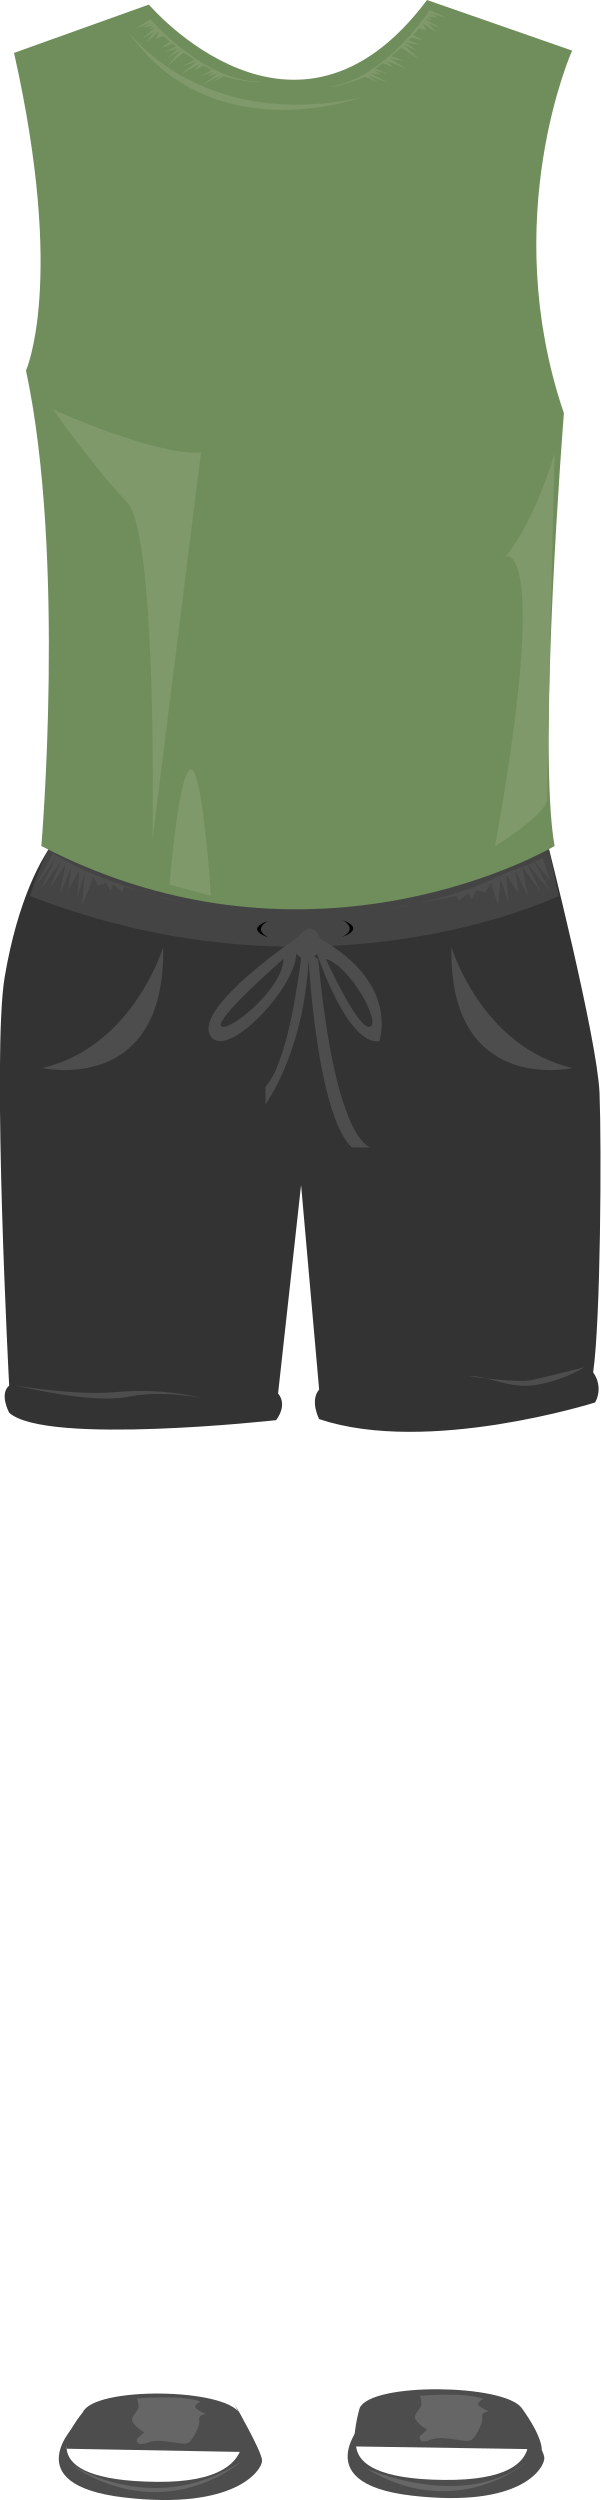
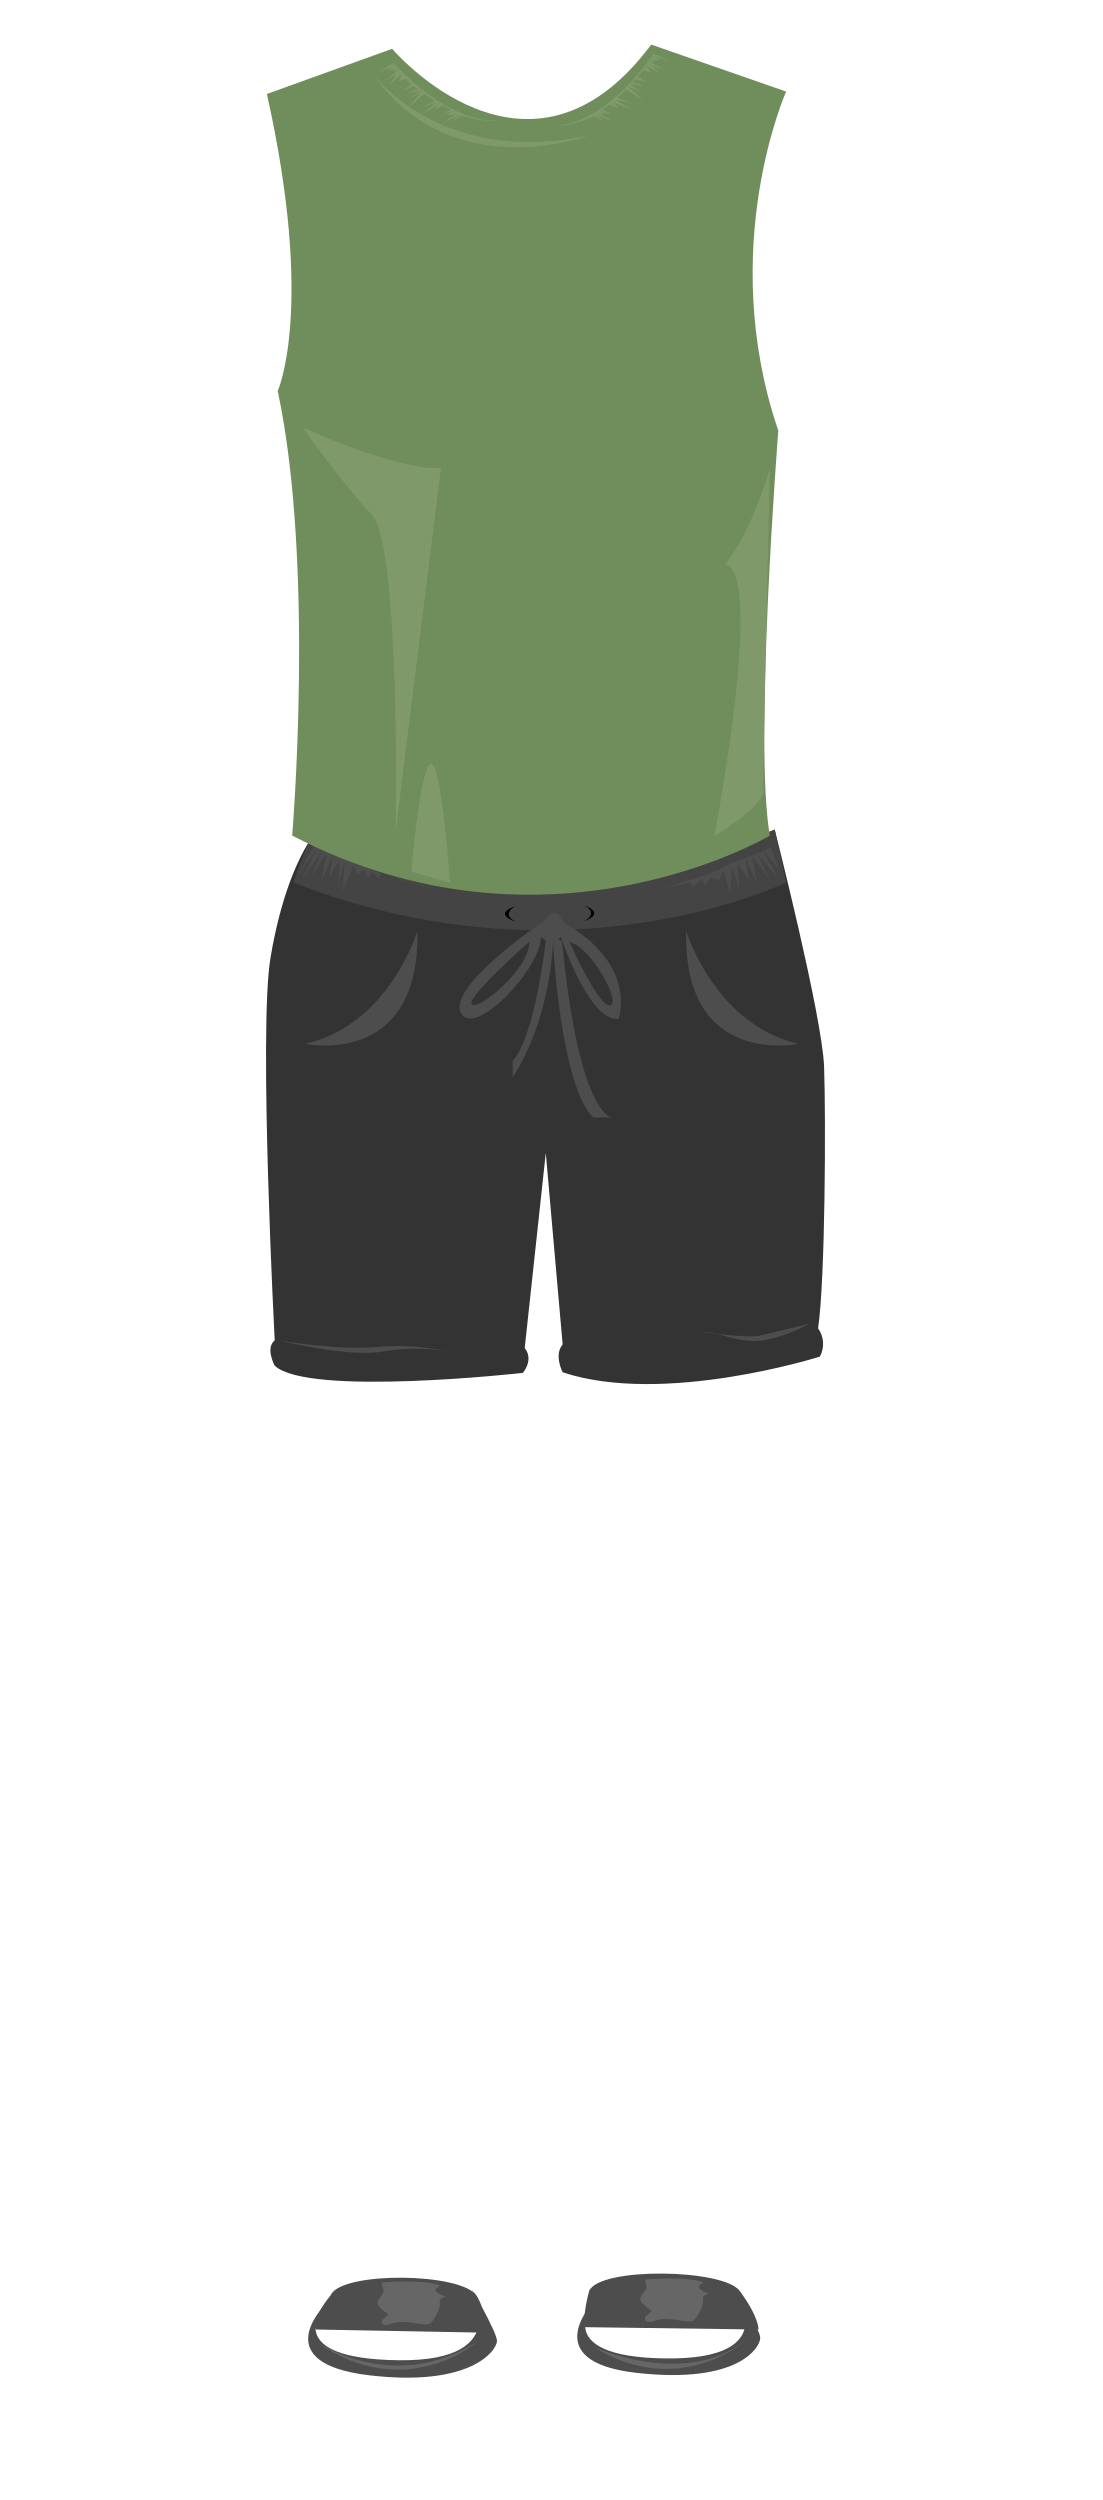
- <svg xmlns="http://www.w3.org/2000/svg" viewBox="0 0 187.89 782.18">
-   <defs>
-     <style>.cls-1{fill:#333;}.cls-2{fill:#444;}.cls-3{fill:#4d4d4d;}.cls-4{fill:#708e5c;}.cls-5{fill:#7f996a;}.cls-6{fill:#666;}</style>
-   </defs>
-   <g id="Layer_2" data-name="Layer 2">
+ <svg xmlns="http://www.w3.org/2000/svg" version="1.1" id="Layer_1" x="0px" y="0px" viewBox="0 0 183 415" style="enable-background:new 0 0 183 415;" xml:space="preserve">
+   <style type="text/css">
+ 	.st0{fill:none;}
+ 	.st1{fill:#333333;}
+ 	.st2{fill:#444444;}
+ 	.st3{fill:#4D4D4D;}
+ 	.st4{fill:#708E5C;}
+ 	.st5{fill:#7F996A;}
+ 	.st6{fill:#666666;}
+ </style>
+   <g id="Layer_2_1_">
    <g id="scb">
-       <g id="scb-2" data-name="scb">
+       <g id="scb-2">
+         <rect class="st0" width="183" height="415" />
        <g id="scbpants">
-           <path class="cls-1" d="M17.83,262.17s59,42.7,153.19.45c0,0,15.9,62.42,16.56,79.42s.34,71.33-2,87.33a8.75,8.75,0,0,1,.63,9.42S133.79,455.37,99.85,444c0,0-3-5.75,0-9.25l-5.65-64L87,436s3.21,3.16-.62,8.33c0,0-72.17,8-83.51-2.33,0,0-3.16-5.84,0-8.5,0,0-5.48-103.69-1.4-127.84S13.07,267.81,17.83,262.17Z" />
-           <path class="cls-2" d="M17.83,262.17S82,302.46,171,262.62l3.81,17.68s-73.76,35.77-165.5,0C9.33,280.3,14.82,263.81,17.83,262.17Z" />
-           <path class="cls-3" d="M51.06,296.3s-9.34,31.22-37.84,37.86C13.22,334.16,51.91,342.8,51.06,296.3Z" />
-           <path class="cls-3" d="M141.23,296.3s9.35,31.22,37.85,37.86C179.08,334.16,140.39,342.8,141.23,296.3Z" />
-           <path class="cls-3" d="M100.18,293.75s-2-7-7-.5c0,0-32,21.5-27.5,30.5s27-14.75,27-25.37a6.46,6.46,0,0,0,1.54,1.24C93.16,308.26,89.63,333,83.06,340v5.5s12-16.2,13.5-45.32h0c.08,1.49,2.68,48.48,13.5,58.82h6s-11-.71-16.5-58.86l-1.21-.85a5.24,5.24,0,0,0,.83-.9s9.5,28.86,19.5,27.36C118.68,325.74,125.18,307.75,100.18,293.75ZM69.18,321c-1.75-2.5,19.5-21,19.5-21C88.68,309.5,70.93,323.5,69.18,321Zm46.5.29c-3.75.78-13.75-21.29-13.75-21.29C109.93,302.5,119.44,320.51,115.68,321.29Z" />
-           <path d="M84,288.09s-5.32,2.52,0,5.21C84,293.3,76,290.89,84,288.09Z" />
-           <path d="M107.19,287.88s5,2.52,0,5.21C107.19,293.09,114.67,290.67,107.19,287.88Z" />
-           <path class="cls-3" d="M59.09,283s-18.78-4.37-32.19-10.49a81.58,81.58,0,0,1-10.33-5.49l-5.68,10.65,6.54-9.23-4.8,10,6.44-9-3.86,9.12,5.25-8.25-1.67,9.27,3.55-8.19-1,7,3.44-5.92-.55,8,2.24-7.19-.7,9.88,3.43-8.69,1.51,2.63,2.5-1,1.34,2.69.87-2L38.22,279l.66-1.52Z" />
-           <path class="cls-3" d="M120.37,284.52s20.89-2.84,35.85-10.45c4.17-2.12,10.17-3.41,13.53-5.7l2.49,7.23L166.77,269l5.3,9.71-7.13-8.55,4.25,8.94-5.8-7.92,1.82,9.32-3.92-8,1,7.06-3.81-5.71.58,8.18-2.46-7.12-.69,8.37-2.35-6.89-1.69,2.84-2.78-.79-1.5,2.88-1-1.94-3.07,2.44-.73-1.49Z" />
-           <path class="cls-3" d="M4.39,433.37s24.19,6,35.53,3.67,24,.54,24,.54a82.71,82.71,0,0,0-26.67-2.11C23.4,436.87,4.39,433.37,4.39,433.37Z" />
-           <path class="cls-3" d="M182.83,427.79a43.89,43.89,0,0,1-15.5,5.58c-8.5,1.17-15.5-3.25-20.5-2.79,0,0,15,2.21,19.5,1.21S182.83,427.79,182.83,427.79Z" />
+           <path class="st1" d="M52.9,137.5c0,0,29.1,21.2,75.7,0.2c0,0,7.9,31,8.2,39.4s0.2,35.4-1,43.4c1,1.4,1.1,3.2,0.3,4.7      c0,0-25.9,8.2-42.7,2.6c0,0-1.5-2.9,0-4.6l-2.8-31.8l-3.5,32.4c0,0,1.6,1.6-0.3,4.1c0,0-35.7,4-41.2-1.2c0,0-1.6-2.9,0-4.2      c0,0-2.7-51.5-0.7-63.5S50.5,140.3,52.9,137.5z" />
+           <path class="st2" d="M52.9,137.5c0,0,31.7,20,75.7,0.2l1.9,8.8c0,0-36.4,17.8-81.8,0C48.7,146.5,51.4,138.3,52.9,137.5z" />
+           <path class="st3" d="M69.3,154.5c0,0-4.6,15.6-18.7,18.8C50.6,173.2,69.7,177.5,69.3,154.5z" />
+           <path class="st3" d="M113.9,154.5c0,0,4.6,15.5,18.7,18.8C132.6,173.2,113.4,177.5,113.9,154.5z" />
+           <path class="st3" d="M93.6,153.2c0,0-1-3.5-3.5-0.2c0,0-15.8,10.7-13.6,15.1s13.3-7.3,13.3-12.6c0.2,0.2,0.5,0.5,0.8,0.6      c-0.5,4.3-2.3,16.6-5.5,20v2.7c0,0,5.9-8,6.7-22.5l0,0c0,0.7,1.3,24.1,6.7,29.2h3c0,0-5.4-0.4-8.2-29.2l-0.6-0.4      c0.2-0.1,0.3-0.3,0.4-0.4c0,0,4.7,14.3,9.6,13.6C102.7,169.1,105.9,160.1,93.6,153.2z M78.3,166.7c-0.9-1.2,9.6-10.4,9.6-10.4      C87.9,161,79.1,168,78.3,166.7z M101.3,166.9c-1.9,0.4-6.8-10.6-6.8-10.6C98.4,157.5,103.1,166.5,101.3,166.9L101.3,166.9z" />
+           <path d="M85.6,150.4c0,0-2.6,1.3,0,2.6C85.6,153,81.6,151.8,85.6,150.4z" />
+           <path d="M97,150.3c0,0,2.5,1.2,0,2.6C97,152.9,100.7,151.7,97,150.3z" />
+           <path class="st3" d="M73.3,147.9c-5.4-1.3-10.8-3-15.9-5.2c-1.8-0.8-3.5-1.7-5.1-2.7l-2.8,5.3l3.2-4.6l-2.4,5l3.2-4.5l-1.9,4.5      l2.6-4.1l-0.8,4.6l1.8-4.1l-0.5,3.5l1.7-2.9l-0.3,4l1.1-3.6l-0.3,4.9l1.7-4.3l0.7,1.3l1.2-0.5l0.7,1.3l0.4-1l1.4,1l0.3-0.8      L73.3,147.9z" />
+           <path class="st3" d="M103.6,148.6c0,0,10.3-1.4,17.7-5.2c2.1-1.1,5-1.7,6.7-2.8l1.2,3.6l-2.7-3.3l2.6,4.8l-3.5-4.2l2.1,4.4      l-2.9-3.9l0.9,4.6l-1.9-4l0.5,3.5l-1.9-2.8l0.3,4.1l-1.2-3.5l-0.3,4.2l-1.1-3.4l-0.8,1.4l-1.4-0.4L117,147l-0.5-1l-1.5,1.2      l-0.4-0.7L103.6,148.6z" />
+           <path class="st3" d="M46.3,222.5c0,0,11.9,3,17.5,1.8c3.9-0.6,8-0.6,11.9,0.3c-4.3-1-8.8-1.4-13.2-1      C55.7,224.2,46.3,222.5,46.3,222.5z" />
+           <path class="st3" d="M134.4,219.7c-2.4,1.4-5,2.3-7.7,2.8c-4.2,0.6-7.7-1.6-10.1-1.4c0,0,7.4,1.1,9.6,0.6      S134.4,219.7,134.4,219.7z" />
        </g>
        <g id="scbshirt">
-           <path class="cls-4" d="M4.39,16.55,46.58,1.43S92.28,55.3,133.6,0L179,15.83s-23.4,52.28-2.57,113.46c0,0-8.38,105.2-2.91,135.41,0,0-74.93,44.54-160.59,0,0,0,7.73-90.23-4.8-148.78C8.12,115.92,20.58,88.54,4.39,16.55Z" />
-           <path class="cls-5" d="M16.56,128.12s32.14,14.5,46.32,13.5l-15.16,121s1.66-95.5-8-105.5S16.56,128.12,16.56,128.12Z" />
-           <path class="cls-5" d="M53.07,276.75s2.77-35.06,6.55-36.06S66,280.3,66,280.3Z" />
-           <path class="cls-5" d="M39.72,9.38S62.27,41.29,112.8,30.54C112.8,30.54,65.87,47.73,39.72,9.38Z" />
-           <path class="cls-5" d="M81.75,25.44S67,27.55,47,6L42.12,9.19l4.8-2L44.83,8.61l2.94-.52-1.3,1.09,2.07-.55-4.17,3.51,3.74-2.2-2.35,3.39,4-3.49-.93,2.33,2.25-.91,2,1.73-2.66,2.1,3.44-1.35,1.15.73-3.64,1.86,4.52-1.27-3.44,3.1,4.14-2.5L52.18,20.9l5.19-4.43,3.46,2.21-3.9,2.09,4.44-1.42-4.87,4L62.37,20l-1.53,2.08,2.83-1.52,2.55,1.34-3.37,2L67,22.35l-2.19,1.56,3.16-.82-4.67,3.47,5.77-3-2.5,2.31,3.34-2,1.55.42S79,26.31,81.75,25.44Z" />
-           <path class="cls-5" d="M102.63,27.13s14.9.09,31.84-24l5.21,2.49-5-1.32,2.26,1.11-3-.12,1.44.91L133.25,6l4.61,2.91-4-1.67,2.78,3-4.42-2.92,1.23,2.19-2.35-.6-1.73,2,2.92,1.72-3.59-.88-1,.89L131.52,14l-4.65-.64L130.7,16,126.26,14l5,4.6-5.75-3.68-3.12,2.66,4.14,1.54-4.59-.8,5.36,3.26-6.27-2.51,1.81,1.85-3-1.12-2.36,1.67L121.14,23l-4.27-.95,2.38,1.24L116,22.93l5.09,2.8L115,23.55l2.79,1.94L114.2,24l-1.48.63S105.5,27.61,102.63,27.13Z" />
-           <path class="cls-5" d="M173.51,141.9s-5.93,20.8-15.26,32.14c0,0,13.95-5.34-3.36,90.66,0,0,16.61-10.08,16.34-15S173.51,141.9,173.51,141.9Z" />
+           <path class="st4" d="M44.3,15.6l20.8-7.5c0,0,22.6,26.7,43-0.7l22.4,7.8c0,0-11.6,26-1.3,56.3c0,0-4.1,52.2-1.4,67.2      c0,0-37,22.1-79.3,0c0,0,3.8-44.8-2.4-73.8C46.1,64.9,52.3,51.3,44.3,15.6z" />
+           <path class="st5" d="M50.3,71c0,0,15.9,7.2,22.9,6.7l-7.5,60.1c0,0,0.8-47.4-4-52.4S50.3,71,50.3,71z" />
+           <path class="st5" d="M68.3,144.7c0,0,1.4-17.4,3.2-17.9s3.2,19.7,3.2,19.7L68.3,144.7z" />
+           <path class="st5" d="M61.7,12c0,0,11.1,15.8,36.1,10.5C97.8,22.5,74.6,31.1,61.7,12z" />
+           <path class="st5" d="M82.5,20c0,0-7.3,1-17.2-9.6l-2.4,1.6l2.4-1l-1,0.7l1.4-0.3l-0.6,0.5l1-0.3L64,13.4l1.8-1.1L64.7,14l2-1.7      l-0.5,1.2l1.1-0.4l1,0.9l-1.3,1l1.7-0.7l0.6,0.4l-1.8,0.9l2.2-0.6L68,16.4l2-1.2l-2.2,2.6l2.6-2.2l1.7,1.1l-1.9,1l2.2-0.7L70,19      l2.9-1.7l-0.8,1l1.4-0.8l1.3,0.7l-1.7,1l2-0.8L74,19.3l1.6-0.4l-2.3,1.7l2.8-1.5L75,20.2l1.7-1l0.8,0.2      C77.4,19.4,81.1,20.4,82.5,20z" />
+           <path class="st5" d="M92.8,20.8c0,0,7.4,0,15.7-11.9l2.6,1.2l-2.5-0.7l1.1,0.6l-1.5-0.1l0.7,0.4l-1-0.1l2.3,1.4l-2-0.8l1.4,1.5      l-2.2-1.4l0.6,1.1l-1.2-0.3l-0.9,1l1.4,0.9l-1.8-0.4l-0.5,0.4l1.9,0.7l-2.3-0.3l1.9,1.3l-2.2-0.9l2.5,2.3l-2.8-1.8l-1.5,1.3      l2,0.8l-2.3-0.4l2.7,1.6l-3.1-1.2l0.9,0.9l-1.5-0.5l-1.2,0.8l1.8,0.8l-2.1-0.5L101,19l-1.6-0.2l2.5,1.4l-3-1.1l1.4,1l-1.8-0.8      l-0.7,0.3C97.8,19.7,94.2,21.1,92.8,20.8z" />
+           <path class="st5" d="M127.8,77.8c0,0-2.9,10.3-7.5,16c0,0,6.9-2.6-1.7,45c0,0,8.2-5,8.1-7.5S127.8,77.8,127.8,77.8z" />
        </g>
        <g id="SunShoes">
-           <path class="cls-3" d="M23.76,758.35S4.47,777.41,39,781.41s43-8.56,43-11.53-9.07-18.47-9.07-18.47,16,25.48-23.93,25.09C8.13,776.1,23.76,758.35,23.76,758.35Z" />
-           <path class="cls-3" d="M114.81,756.41s-20.5,20.4,14,24.4,41.5-8.74,41.5-11.71-8.46-15.69-8.46-15.69,16.92,22.89-23,22.49C98,775.5,114.81,756.41,114.81,756.41Z" />
-           <path class="cls-3" d="M20.86,766.14l54.17,1s4.57-3.93,0-12-45.59-8.5-49.14-.38c0,0-6.51,7.74-5,11.44" />
-           <path class="cls-6" d="M42.85,750.41s14.5-1.25,19.87,1c0,0-1.62.75-1.62,1.62s3.37,2.25,3.37,2.25-2.5.13-2.12,1.75-1.63,5.75-3.25,7.13-8.5-1.63-12.75,0-3.5-1.13-3.5-1.13l2.25-2s-3.5-2.21-3.75-3.67,2-3.08,2-4.33A9,9,0,0,0,42.85,750.41Z" />
-           <path class="cls-3" d="M109.85,765.41l59.64.9s.35-3.77-6.26-12.9c-5.46-7.55-47.14-8.12-50.7,0,0,0-2.68,9.21-1.17,12.9" />
-           <path class="cls-6" d="M131.35,749.57s14.5-1.25,19.87,1c0,0-1.62.75-1.62,1.63s3.37,2.25,3.37,2.25-2.5.12-2.12,1.75-1.63,5.75-3.25,7.12-8.5-1.62-12.75,0-3.5-1.12-3.5-1.12l2.25-2s-3.5-2.21-3.75-3.67,2-3.08,2-4.33A9.08,9.08,0,0,0,131.35,749.57Z" />
-           <path class="cls-6" d="M20.63,770.16s26.34,18.62,54.84,0C75.47,770.16,51.28,791.66,20.63,770.16Z" />
-           <path class="cls-6" d="M114.31,772.16s30.16,13.91,50.66-1.92C165,770.24,142.81,789.57,114.31,772.16Z" />
+           <path class="st3" d="M53.8,382.8c0,0-9.5,9.5,7.5,11.5s21.2-4.2,21.2-5.7s-4.5-9.2-4.5-9.2S86,392,66.3,391.8      C46.1,391.6,53.8,382.8,53.8,382.8z" />
+           <path class="st3" d="M98.8,381.8c0,0-10.1,10.2,6.9,12.1s20.5-4.3,20.5-5.8s-4.2-7.8-4.2-7.8s8.4,11.4-11.4,11.2      C90.5,391.3,98.8,381.8,98.8,381.8z" />
+           <path class="st3" d="M52.4,386.7l26.8,0.5c0,0,2.3-2,0-6S56.6,377,54.9,381C54.9,381,51.6,384.9,52.4,386.7" />
+           <path class="st6" d="M63.3,378.9c0,0,7.2-0.6,9.8,0.5c0,0-0.8,0.4-0.8,0.8s1.7,1.1,1.7,1.1s-1.2,0.1-1,0.9s-0.8,2.9-1.6,3.5      s-4.2-0.8-6.3,0s-1.7-0.5-1.7-0.5l1.1-1c0,0-1.7-1.1-1.8-1.8s1-1.5,1-2.1C63.5,379.7,63.4,379.3,63.3,378.9z" />
+           <path class="st3" d="M96.4,386.3l29.5,0.4c0,0,0.2-1.9-3.1-6.4c-2.7-3.7-23.3-4-25,0c0,0-1.3,4.6-0.6,6.4" />
+           <path class="st6" d="M107,378.4c0,0,7.2-0.6,9.8,0.5c0,0-0.8,0.4-0.8,0.8s1.7,1.1,1.7,1.1s-1.2,0.1-1,0.9s-0.8,2.9-1.6,3.5      s-4.2-0.8-6.3,0s-1.7-0.6-1.7-0.6l1.1-1c0,0-1.7-1.1-1.9-1.8s1-1.5,1-2.1C107.3,379.3,107.2,378.9,107,378.4z" />
+           <path class="st6" d="M52.3,388.6c0,0,13,9.2,27.1,0C79.4,388.6,67.4,399.3,52.3,388.6z" />
+           <path class="st6" d="M98.6,389.6c0,0,14.9,6.9,25-1C123.6,388.7,112.6,398.3,98.6,389.6z" />
        </g>
      </g>
    </g>
  </g>
</svg>
